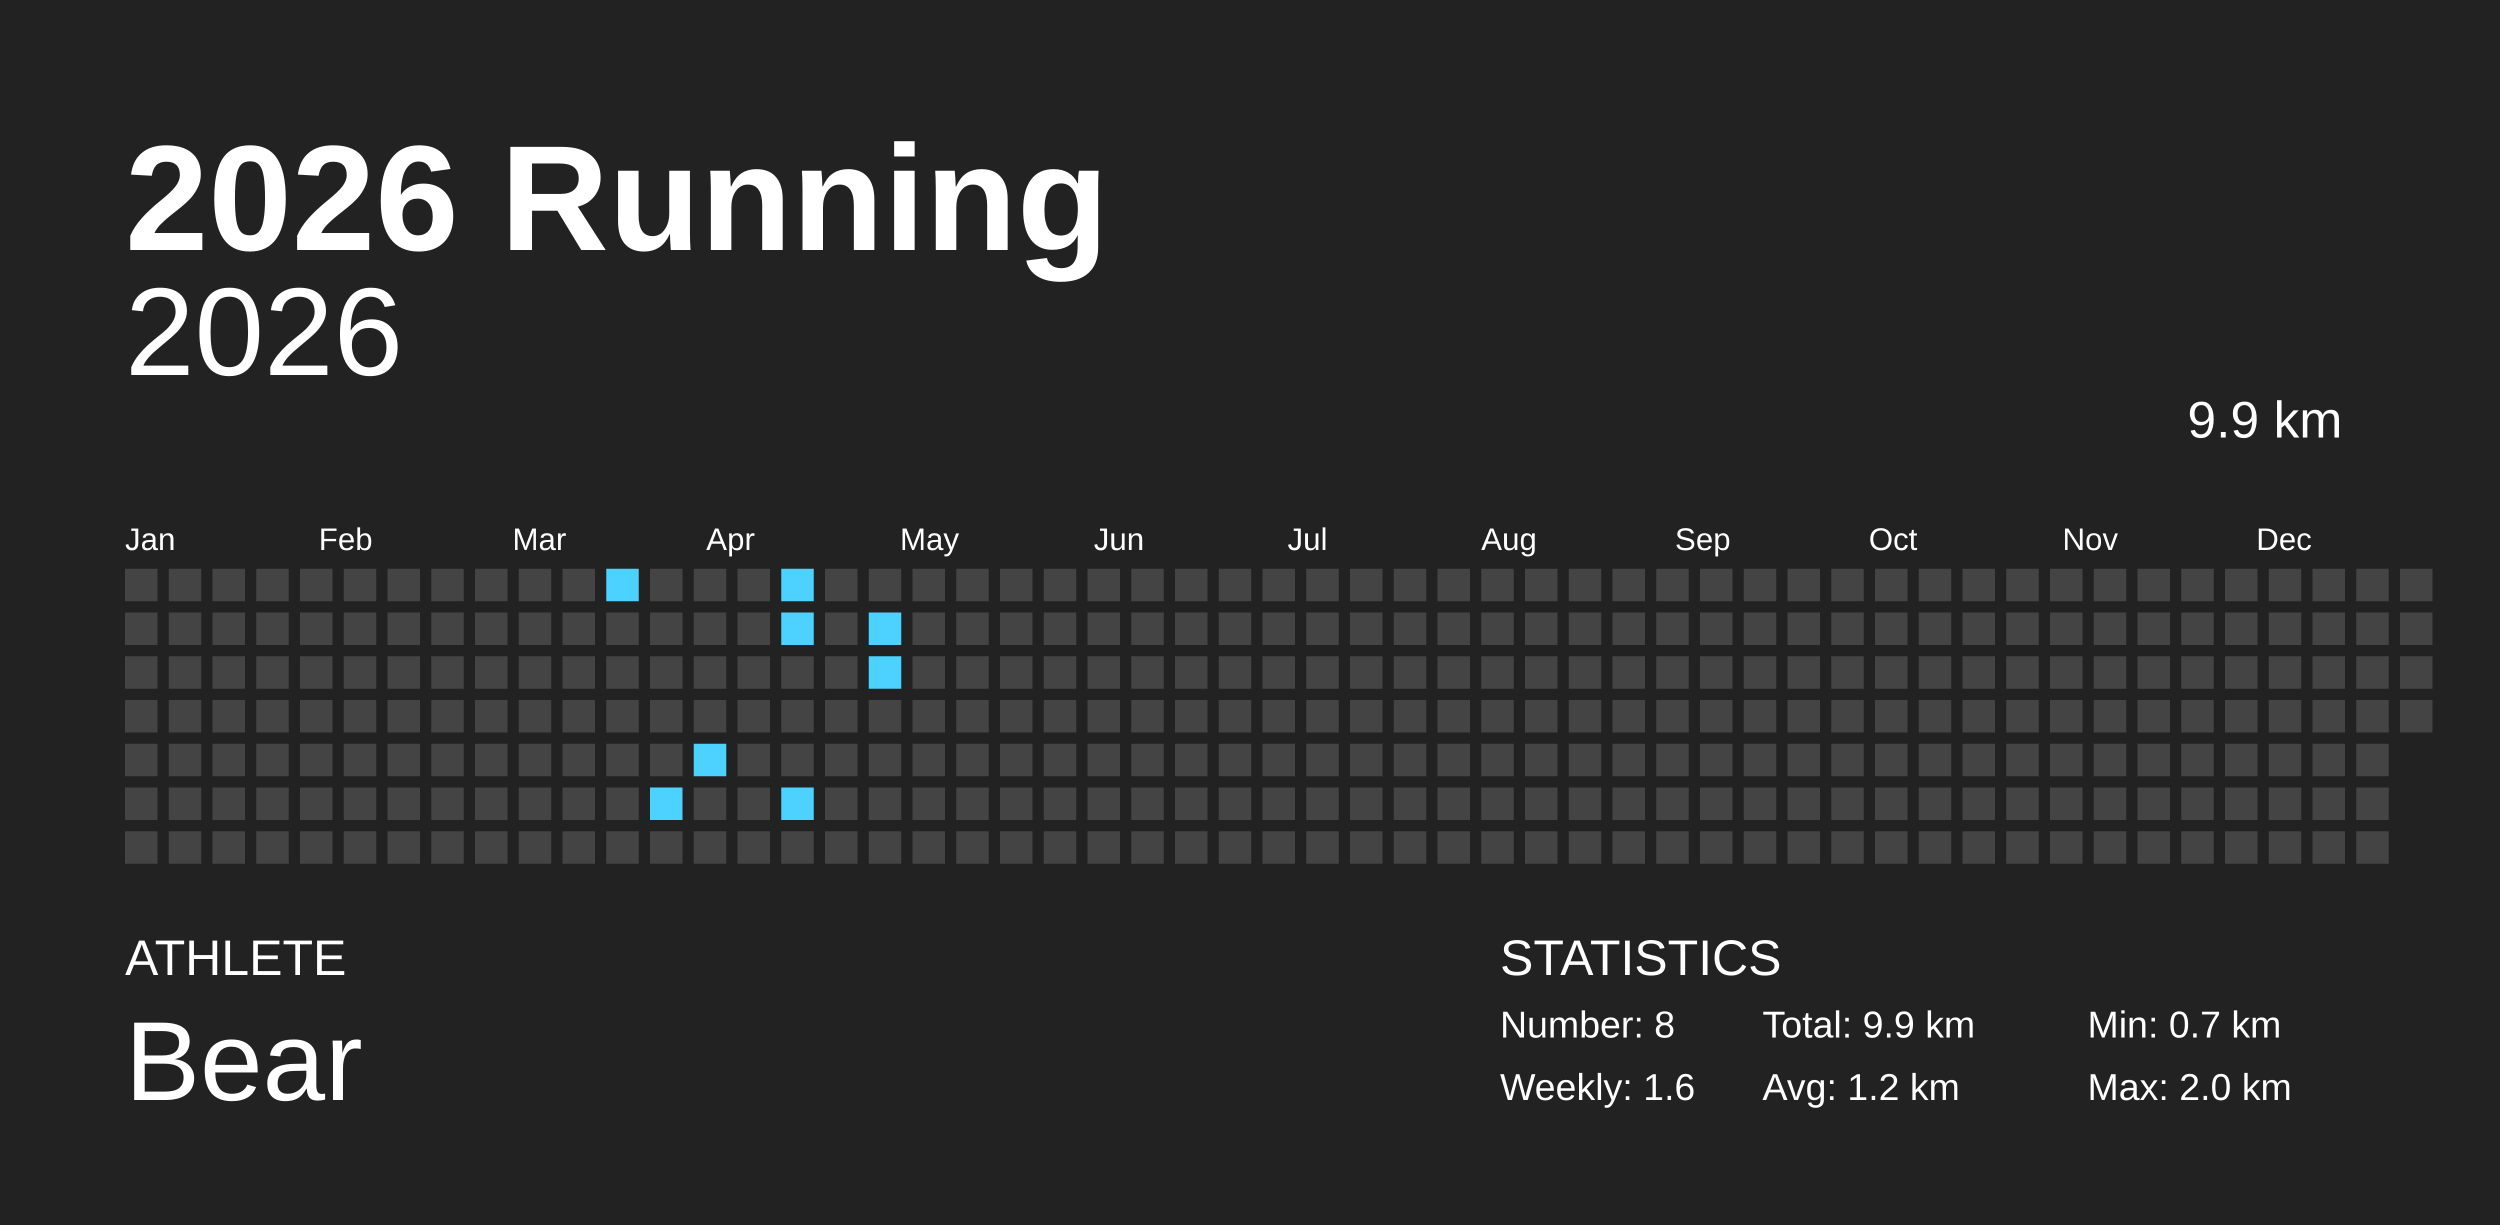
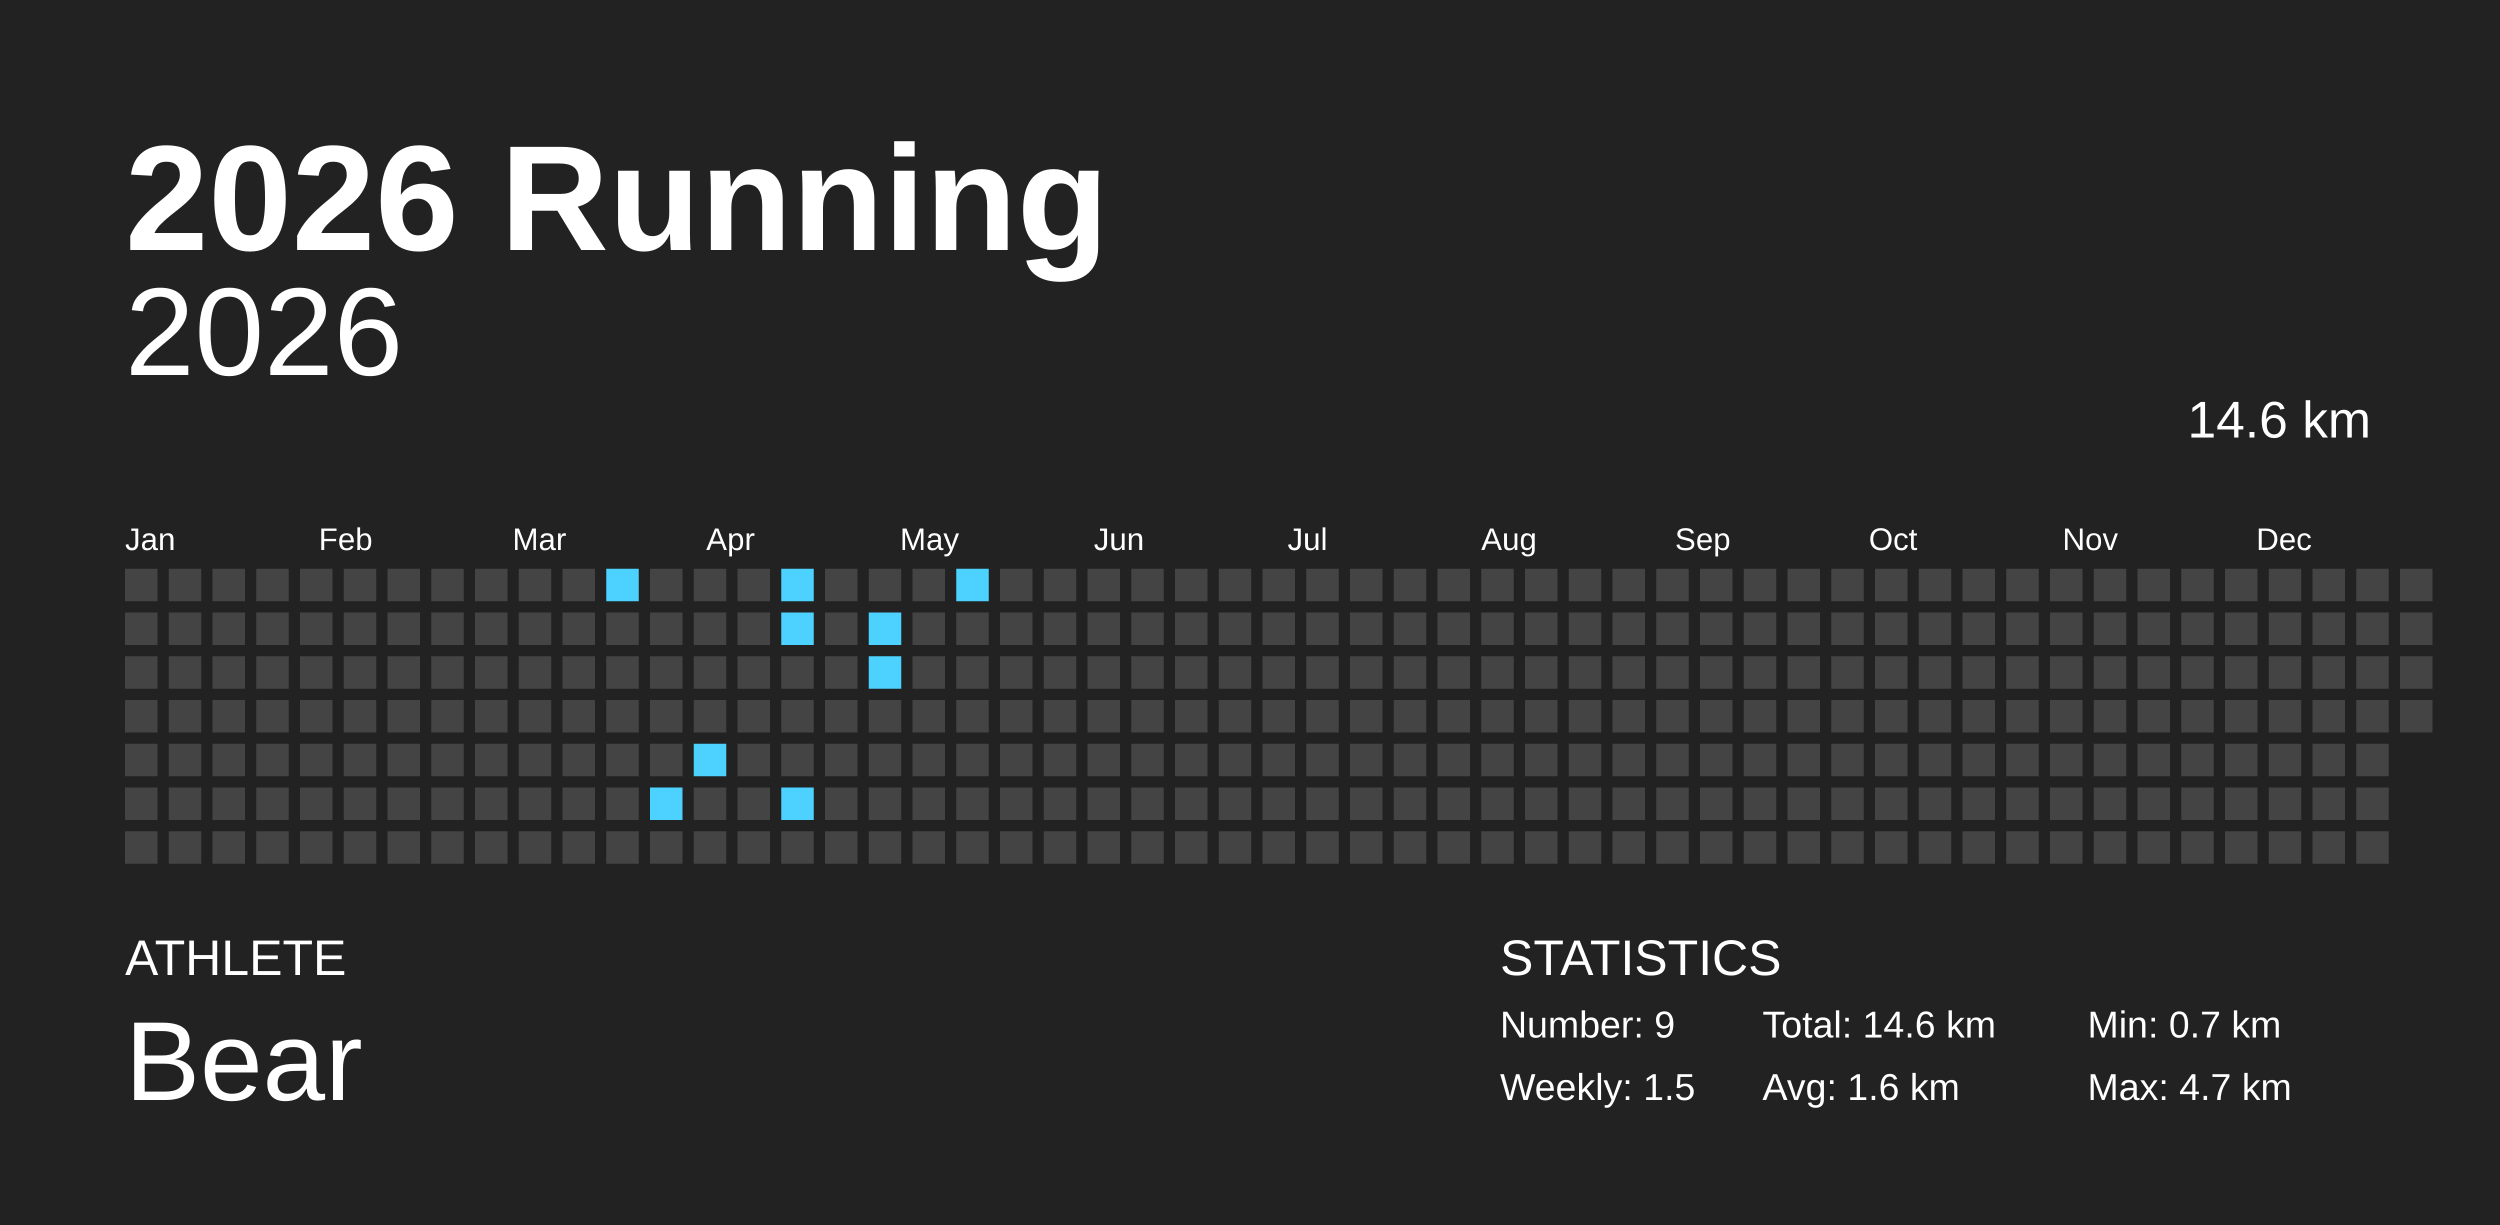
<svg xmlns="http://www.w3.org/2000/svg" baseProfile="full" height="98mm" version="1.1" viewBox="0,0,200,98" width="200mm">
  <defs />
  <rect fill="#222222" height="98" width="200" x="0" y="0" />
  <text fill="#FFFFFF" style="font-size:12px; font-family:Arial; font-weight:bold;" x="10" y="20">2026 Running</text>
  <text fill="#FFFFFF" style="font-size:4px; font-family:Arial" x="10" y="78">ATHLETE</text>
  <text fill="#FFFFFF" style="font-size:9px; font-family:Arial" x="10" y="88">Bear</text>
  <text fill="#FFFFFF" style="font-size:4px; font-family:Arial" x="120" y="78">STATISTICS</text>
-   <text fill="#FFFFFF" style="font-size:3px; font-family:Arial" x="120" y="83">Number: 8</text>
-   <text fill="#FFFFFF" style="font-size:3px; font-family:Arial" x="120" y="88">Weekly: 1.6</text>
-   <text fill="#FFFFFF" style="font-size:3px; font-family:Arial" x="141" y="83">Total: 9.9 km</text>
-   <text fill="#FFFFFF" style="font-size:3px; font-family:Arial" x="141" y="88">Avg: 1.2 km</text>
+   <text fill="#FFFFFF" style="font-size:3px; font-family:Arial" x="120" y="83">Number: 9</text>
+   <text fill="#FFFFFF" style="font-size:3px; font-family:Arial" x="120" y="88">Weekly: 1.5</text>
+   <text fill="#FFFFFF" style="font-size:3px; font-family:Arial" x="141" y="83">Total: 14.6 km</text>
+   <text fill="#FFFFFF" style="font-size:3px; font-family:Arial" x="141" y="88">Avg: 1.6 km</text>
  <text fill="#FFFFFF" style="font-size:3px; font-family:Arial" x="167" y="83">Min: 0.7 km</text>
-   <text fill="#FFFFFF" style="font-size:3px; font-family:Arial" x="167" y="88">Max: 2.0 km</text>
+   <text fill="#FFFFFF" style="font-size:3px; font-family:Arial" x="167" y="88">Max: 4.7 km</text>
  <text alignment-baseline="hanging" fill="#FFFFFF" style="font-size:10.0px; font-family:Arial;" x="10" y="30">2026</text>
-   <text alignment-baseline="hanging" fill="#FFFFFF" style="font-size:4.125px; font-family:Arial;" x="175" y="35">9.9 km</text>
+   <text alignment-baseline="hanging" fill="#FFFFFF" style="font-size:4.125px; font-family:Arial;" x="175" y="35">14.6 km</text>
  <text fill="#FFFFFF" style="font-size:2.5px; font-family:Arial" x="10.0" y="44">Jan</text>
  <text fill="#FFFFFF" style="font-size:2.5px; font-family:Arial" x="25.5" y="44">Feb</text>
  <text fill="#FFFFFF" style="font-size:2.5px; font-family:Arial" x="41.0" y="44">Mar</text>
  <text fill="#FFFFFF" style="font-size:2.5px; font-family:Arial" x="56.5" y="44">Apr</text>
  <text fill="#FFFFFF" style="font-size:2.5px; font-family:Arial" x="72.0" y="44">May</text>
  <text fill="#FFFFFF" style="font-size:2.5px; font-family:Arial" x="87.5" y="44">Jun</text>
  <text fill="#FFFFFF" style="font-size:2.5px; font-family:Arial" x="103.0" y="44">Jul</text>
  <text fill="#FFFFFF" style="font-size:2.5px; font-family:Arial" x="118.5" y="44">Aug</text>
  <text fill="#FFFFFF" style="font-size:2.5px; font-family:Arial" x="134.0" y="44">Sep</text>
  <text fill="#FFFFFF" style="font-size:2.5px; font-family:Arial" x="149.5" y="44">Oct</text>
  <text fill="#FFFFFF" style="font-size:2.5px; font-family:Arial" x="165.0" y="44">Nov</text>
  <text fill="#FFFFFF" style="font-size:2.5px; font-family:Arial" x="180.5" y="44">Dec</text>
  <rect fill="#444444" height="2.6" width="2.6" x="10.0" y="45.5" />
  <rect fill="#444444" height="2.6" width="2.6" x="10.0" y="49.0" />
  <rect fill="#444444" height="2.6" width="2.6" x="10.0" y="52.5" />
  <rect fill="#444444" height="2.6" width="2.6" x="10.0" y="56.0" />
  <rect fill="#444444" height="2.6" width="2.6" x="10.0" y="59.5" />
  <rect fill="#444444" height="2.6" width="2.6" x="10.0" y="63.0" />
  <rect fill="#444444" height="2.6" width="2.6" x="10.0" y="66.5" />
  <rect fill="#444444" height="2.6" width="2.6" x="13.5" y="45.5" />
  <rect fill="#444444" height="2.6" width="2.6" x="13.5" y="49.0" />
  <rect fill="#444444" height="2.6" width="2.6" x="13.5" y="52.5" />
  <rect fill="#444444" height="2.6" width="2.6" x="13.5" y="56.0" />
  <rect fill="#444444" height="2.6" width="2.6" x="13.5" y="59.5" />
  <rect fill="#444444" height="2.6" width="2.6" x="13.5" y="63.0" />
  <rect fill="#444444" height="2.6" width="2.6" x="13.5" y="66.5" />
  <rect fill="#444444" height="2.6" width="2.6" x="17.0" y="45.5" />
  <rect fill="#444444" height="2.6" width="2.6" x="17.0" y="49.0" />
  <rect fill="#444444" height="2.6" width="2.6" x="17.0" y="52.5" />
  <rect fill="#444444" height="2.6" width="2.6" x="17.0" y="56.0" />
  <rect fill="#444444" height="2.6" width="2.6" x="17.0" y="59.5" />
  <rect fill="#444444" height="2.6" width="2.6" x="17.0" y="63.0" />
  <rect fill="#444444" height="2.6" width="2.6" x="17.0" y="66.5" />
  <rect fill="#444444" height="2.6" width="2.6" x="20.5" y="45.5" />
  <rect fill="#444444" height="2.6" width="2.6" x="20.5" y="49.0" />
  <rect fill="#444444" height="2.6" width="2.6" x="20.5" y="52.5" />
  <rect fill="#444444" height="2.6" width="2.6" x="20.5" y="56.0" />
  <rect fill="#444444" height="2.6" width="2.6" x="20.5" y="59.5" />
  <rect fill="#444444" height="2.6" width="2.6" x="20.5" y="63.0" />
  <rect fill="#444444" height="2.6" width="2.6" x="20.5" y="66.5" />
  <rect fill="#444444" height="2.6" width="2.6" x="24.0" y="45.5" />
  <rect fill="#444444" height="2.6" width="2.6" x="24.0" y="49.0" />
  <rect fill="#444444" height="2.6" width="2.6" x="24.0" y="52.5" />
  <rect fill="#444444" height="2.6" width="2.6" x="24.0" y="56.0" />
  <rect fill="#444444" height="2.6" width="2.6" x="24.0" y="59.5" />
  <rect fill="#444444" height="2.6" width="2.6" x="24.0" y="63.0" />
  <rect fill="#444444" height="2.6" width="2.6" x="24.0" y="66.5" />
  <rect fill="#444444" height="2.6" width="2.6" x="27.5" y="45.5" />
  <rect fill="#444444" height="2.6" width="2.6" x="27.5" y="49.0" />
  <rect fill="#444444" height="2.6" width="2.6" x="27.5" y="52.5" />
  <rect fill="#444444" height="2.6" width="2.6" x="27.5" y="56.0" />
  <rect fill="#444444" height="2.6" width="2.6" x="27.5" y="59.5" />
  <rect fill="#444444" height="2.6" width="2.6" x="27.5" y="63.0" />
  <rect fill="#444444" height="2.6" width="2.6" x="27.5" y="66.5" />
  <rect fill="#444444" height="2.6" width="2.6" x="31.0" y="45.5" />
  <rect fill="#444444" height="2.6" width="2.6" x="31.0" y="49.0" />
  <rect fill="#444444" height="2.6" width="2.6" x="31.0" y="52.5" />
  <rect fill="#444444" height="2.6" width="2.6" x="31.0" y="56.0" />
  <rect fill="#444444" height="2.6" width="2.6" x="31.0" y="59.5" />
  <rect fill="#444444" height="2.6" width="2.6" x="31.0" y="63.0" />
  <rect fill="#444444" height="2.6" width="2.6" x="31.0" y="66.5" />
  <rect fill="#444444" height="2.6" width="2.6" x="34.5" y="45.5" />
  <rect fill="#444444" height="2.6" width="2.6" x="34.5" y="49.0" />
  <rect fill="#444444" height="2.6" width="2.6" x="34.5" y="52.5" />
  <rect fill="#444444" height="2.6" width="2.6" x="34.5" y="56.0" />
  <rect fill="#444444" height="2.6" width="2.6" x="34.5" y="59.5" />
  <rect fill="#444444" height="2.6" width="2.6" x="34.5" y="63.0" />
  <rect fill="#444444" height="2.6" width="2.6" x="34.5" y="66.5" />
  <rect fill="#444444" height="2.6" width="2.6" x="38.0" y="45.5" />
  <rect fill="#444444" height="2.6" width="2.6" x="38.0" y="49.0" />
  <rect fill="#444444" height="2.6" width="2.6" x="38.0" y="52.5" />
  <rect fill="#444444" height="2.6" width="2.6" x="38.0" y="56.0" />
  <rect fill="#444444" height="2.6" width="2.6" x="38.0" y="59.5" />
  <rect fill="#444444" height="2.6" width="2.6" x="38.0" y="63.0" />
  <rect fill="#444444" height="2.6" width="2.6" x="38.0" y="66.5" />
  <rect fill="#444444" height="2.6" width="2.6" x="41.5" y="45.5" />
  <rect fill="#444444" height="2.6" width="2.6" x="41.5" y="49.0" />
  <rect fill="#444444" height="2.6" width="2.6" x="41.5" y="52.5" />
  <rect fill="#444444" height="2.6" width="2.6" x="41.5" y="56.0" />
  <rect fill="#444444" height="2.6" width="2.6" x="41.5" y="59.5" />
  <rect fill="#444444" height="2.6" width="2.6" x="41.5" y="63.0" />
  <rect fill="#444444" height="2.6" width="2.6" x="41.5" y="66.5" />
  <rect fill="#444444" height="2.6" width="2.6" x="45.0" y="45.5" />
  <rect fill="#444444" height="2.6" width="2.6" x="45.0" y="49.0" />
  <rect fill="#444444" height="2.6" width="2.6" x="45.0" y="52.5" />
  <rect fill="#444444" height="2.6" width="2.6" x="45.0" y="56.0" />
  <rect fill="#444444" height="2.6" width="2.6" x="45.0" y="59.5" />
  <rect fill="#444444" height="2.6" width="2.6" x="45.0" y="63.0" />
  <rect fill="#444444" height="2.6" width="2.6" x="45.0" y="66.5" />
  <rect fill="#4dd2ff" height="2.6" width="2.6" x="48.5" y="45.5" />
  <rect fill="#444444" height="2.6" width="2.6" x="48.5" y="49.0" />
  <rect fill="#444444" height="2.6" width="2.6" x="48.5" y="52.5" />
  <rect fill="#444444" height="2.6" width="2.6" x="48.5" y="56.0" />
  <rect fill="#444444" height="2.6" width="2.6" x="48.5" y="59.5" />
  <rect fill="#444444" height="2.6" width="2.6" x="48.5" y="63.0" />
  <rect fill="#444444" height="2.6" width="2.6" x="48.5" y="66.5" />
  <rect fill="#444444" height="2.6" width="2.6" x="52.0" y="45.5" />
  <rect fill="#444444" height="2.6" width="2.6" x="52.0" y="49.0" />
  <rect fill="#444444" height="2.6" width="2.6" x="52.0" y="52.5" />
  <rect fill="#444444" height="2.6" width="2.6" x="52.0" y="56.0" />
  <rect fill="#444444" height="2.6" width="2.6" x="52.0" y="59.5" />
  <rect fill="#4dd2ff" height="2.6" width="2.6" x="52.0" y="63.0" />
  <rect fill="#444444" height="2.6" width="2.6" x="52.0" y="66.5" />
  <rect fill="#444444" height="2.6" width="2.6" x="55.5" y="45.5" />
  <rect fill="#444444" height="2.6" width="2.6" x="55.5" y="49.0" />
  <rect fill="#444444" height="2.6" width="2.6" x="55.5" y="52.5" />
  <rect fill="#444444" height="2.6" width="2.6" x="55.5" y="56.0" />
  <rect fill="#4dd2ff" height="2.6" width="2.6" x="55.5" y="59.5" />
  <rect fill="#444444" height="2.6" width="2.6" x="55.5" y="63.0" />
  <rect fill="#444444" height="2.6" width="2.6" x="55.5" y="66.5" />
  <rect fill="#444444" height="2.6" width="2.6" x="59.0" y="45.5" />
  <rect fill="#444444" height="2.6" width="2.6" x="59.0" y="49.0" />
  <rect fill="#444444" height="2.6" width="2.6" x="59.0" y="52.5" />
  <rect fill="#444444" height="2.6" width="2.6" x="59.0" y="56.0" />
  <rect fill="#444444" height="2.6" width="2.6" x="59.0" y="59.5" />
  <rect fill="#444444" height="2.6" width="2.6" x="59.0" y="63.0" />
  <rect fill="#444444" height="2.6" width="2.6" x="59.0" y="66.5" />
  <rect fill="#4dd2ff" height="2.6" width="2.6" x="62.5" y="45.5" />
  <rect fill="#4dd2ff" height="2.6" width="2.6" x="62.5" y="49.0" />
  <rect fill="#444444" height="2.6" width="2.6" x="62.5" y="52.5" />
  <rect fill="#444444" height="2.6" width="2.6" x="62.5" y="56.0" />
  <rect fill="#444444" height="2.6" width="2.6" x="62.5" y="59.5" />
  <rect fill="#4dd2ff" height="2.6" width="2.6" x="62.5" y="63.0" />
  <rect fill="#444444" height="2.6" width="2.6" x="62.5" y="66.5" />
  <rect fill="#444444" height="2.6" width="2.6" x="66.0" y="45.5" />
  <rect fill="#444444" height="2.6" width="2.6" x="66.0" y="49.0" />
  <rect fill="#444444" height="2.6" width="2.6" x="66.0" y="52.5" />
  <rect fill="#444444" height="2.6" width="2.6" x="66.0" y="56.0" />
  <rect fill="#444444" height="2.6" width="2.6" x="66.0" y="59.5" />
  <rect fill="#444444" height="2.6" width="2.6" x="66.0" y="63.0" />
  <rect fill="#444444" height="2.6" width="2.6" x="66.0" y="66.5" />
  <rect fill="#444444" height="2.6" width="2.6" x="69.5" y="45.5" />
  <rect fill="#4dd2ff" height="2.6" width="2.6" x="69.5" y="49.0" />
  <rect fill="#4dd2ff" height="2.6" width="2.6" x="69.5" y="52.5" />
  <rect fill="#444444" height="2.6" width="2.6" x="69.5" y="56.0" />
  <rect fill="#444444" height="2.6" width="2.6" x="69.5" y="59.5" />
  <rect fill="#444444" height="2.6" width="2.6" x="69.5" y="63.0" />
  <rect fill="#444444" height="2.6" width="2.6" x="69.5" y="66.5" />
  <rect fill="#444444" height="2.6" width="2.6" x="73.0" y="45.5" />
  <rect fill="#444444" height="2.6" width="2.6" x="73.0" y="49.0" />
  <rect fill="#444444" height="2.6" width="2.6" x="73.0" y="52.5" />
  <rect fill="#444444" height="2.6" width="2.6" x="73.0" y="56.0" />
  <rect fill="#444444" height="2.6" width="2.6" x="73.0" y="59.5" />
  <rect fill="#444444" height="2.6" width="2.6" x="73.0" y="63.0" />
  <rect fill="#444444" height="2.6" width="2.6" x="73.0" y="66.5" />
-   <rect fill="#444444" height="2.6" width="2.6" x="76.5" y="45.5" />
+   <rect fill="#4dd2ff" height="2.6" width="2.6" x="76.5" y="45.5" />
  <rect fill="#444444" height="2.6" width="2.6" x="76.5" y="49.0" />
  <rect fill="#444444" height="2.6" width="2.6" x="76.5" y="52.5" />
  <rect fill="#444444" height="2.6" width="2.6" x="76.5" y="56.0" />
  <rect fill="#444444" height="2.6" width="2.6" x="76.5" y="59.5" />
  <rect fill="#444444" height="2.6" width="2.6" x="76.5" y="63.0" />
  <rect fill="#444444" height="2.6" width="2.6" x="76.5" y="66.5" />
  <rect fill="#444444" height="2.6" width="2.6" x="80.0" y="45.5" />
  <rect fill="#444444" height="2.6" width="2.6" x="80.0" y="49.0" />
  <rect fill="#444444" height="2.6" width="2.6" x="80.0" y="52.5" />
  <rect fill="#444444" height="2.6" width="2.6" x="80.0" y="56.0" />
  <rect fill="#444444" height="2.6" width="2.6" x="80.0" y="59.5" />
  <rect fill="#444444" height="2.6" width="2.6" x="80.0" y="63.0" />
  <rect fill="#444444" height="2.6" width="2.6" x="80.0" y="66.5" />
  <rect fill="#444444" height="2.6" width="2.6" x="83.5" y="45.5" />
  <rect fill="#444444" height="2.6" width="2.6" x="83.5" y="49.0" />
  <rect fill="#444444" height="2.6" width="2.6" x="83.5" y="52.5" />
  <rect fill="#444444" height="2.6" width="2.6" x="83.5" y="56.0" />
  <rect fill="#444444" height="2.6" width="2.6" x="83.5" y="59.5" />
  <rect fill="#444444" height="2.6" width="2.6" x="83.5" y="63.0" />
  <rect fill="#444444" height="2.6" width="2.6" x="83.5" y="66.5" />
  <rect fill="#444444" height="2.6" width="2.6" x="87.0" y="45.5" />
  <rect fill="#444444" height="2.6" width="2.6" x="87.0" y="49.0" />
  <rect fill="#444444" height="2.6" width="2.6" x="87.0" y="52.5" />
  <rect fill="#444444" height="2.6" width="2.6" x="87.0" y="56.0" />
  <rect fill="#444444" height="2.6" width="2.6" x="87.0" y="59.5" />
  <rect fill="#444444" height="2.6" width="2.6" x="87.0" y="63.0" />
  <rect fill="#444444" height="2.6" width="2.6" x="87.0" y="66.5" />
  <rect fill="#444444" height="2.6" width="2.6" x="90.5" y="45.5" />
  <rect fill="#444444" height="2.6" width="2.6" x="90.5" y="49.0" />
  <rect fill="#444444" height="2.6" width="2.6" x="90.5" y="52.5" />
  <rect fill="#444444" height="2.6" width="2.6" x="90.5" y="56.0" />
  <rect fill="#444444" height="2.6" width="2.6" x="90.5" y="59.5" />
  <rect fill="#444444" height="2.6" width="2.6" x="90.5" y="63.0" />
  <rect fill="#444444" height="2.6" width="2.6" x="90.5" y="66.5" />
  <rect fill="#444444" height="2.6" width="2.6" x="94.0" y="45.5" />
  <rect fill="#444444" height="2.6" width="2.6" x="94.0" y="49.0" />
  <rect fill="#444444" height="2.6" width="2.6" x="94.0" y="52.5" />
  <rect fill="#444444" height="2.6" width="2.6" x="94.0" y="56.0" />
  <rect fill="#444444" height="2.6" width="2.6" x="94.0" y="59.5" />
  <rect fill="#444444" height="2.6" width="2.6" x="94.0" y="63.0" />
  <rect fill="#444444" height="2.6" width="2.6" x="94.0" y="66.5" />
  <rect fill="#444444" height="2.6" width="2.6" x="97.5" y="45.5" />
  <rect fill="#444444" height="2.6" width="2.6" x="97.5" y="49.0" />
  <rect fill="#444444" height="2.6" width="2.6" x="97.5" y="52.5" />
  <rect fill="#444444" height="2.6" width="2.6" x="97.5" y="56.0" />
  <rect fill="#444444" height="2.6" width="2.6" x="97.5" y="59.5" />
  <rect fill="#444444" height="2.6" width="2.6" x="97.5" y="63.0" />
  <rect fill="#444444" height="2.6" width="2.6" x="97.5" y="66.5" />
  <rect fill="#444444" height="2.6" width="2.6" x="101.0" y="45.5" />
  <rect fill="#444444" height="2.6" width="2.6" x="101.0" y="49.0" />
  <rect fill="#444444" height="2.6" width="2.6" x="101.0" y="52.5" />
  <rect fill="#444444" height="2.6" width="2.6" x="101.0" y="56.0" />
  <rect fill="#444444" height="2.6" width="2.6" x="101.0" y="59.5" />
  <rect fill="#444444" height="2.6" width="2.6" x="101.0" y="63.0" />
  <rect fill="#444444" height="2.6" width="2.6" x="101.0" y="66.5" />
  <rect fill="#444444" height="2.6" width="2.6" x="104.5" y="45.5" />
  <rect fill="#444444" height="2.6" width="2.6" x="104.5" y="49.0" />
  <rect fill="#444444" height="2.6" width="2.6" x="104.5" y="52.5" />
  <rect fill="#444444" height="2.6" width="2.6" x="104.5" y="56.0" />
  <rect fill="#444444" height="2.6" width="2.6" x="104.5" y="59.5" />
  <rect fill="#444444" height="2.6" width="2.6" x="104.5" y="63.0" />
  <rect fill="#444444" height="2.6" width="2.6" x="104.5" y="66.5" />
  <rect fill="#444444" height="2.6" width="2.6" x="108.0" y="45.5" />
  <rect fill="#444444" height="2.6" width="2.6" x="108.0" y="49.0" />
  <rect fill="#444444" height="2.6" width="2.6" x="108.0" y="52.5" />
  <rect fill="#444444" height="2.6" width="2.6" x="108.0" y="56.0" />
  <rect fill="#444444" height="2.6" width="2.6" x="108.0" y="59.5" />
  <rect fill="#444444" height="2.6" width="2.6" x="108.0" y="63.0" />
  <rect fill="#444444" height="2.6" width="2.6" x="108.0" y="66.5" />
  <rect fill="#444444" height="2.6" width="2.6" x="111.5" y="45.5" />
  <rect fill="#444444" height="2.6" width="2.6" x="111.5" y="49.0" />
  <rect fill="#444444" height="2.6" width="2.6" x="111.5" y="52.5" />
  <rect fill="#444444" height="2.6" width="2.6" x="111.5" y="56.0" />
  <rect fill="#444444" height="2.6" width="2.6" x="111.5" y="59.5" />
  <rect fill="#444444" height="2.6" width="2.6" x="111.5" y="63.0" />
  <rect fill="#444444" height="2.6" width="2.6" x="111.5" y="66.5" />
  <rect fill="#444444" height="2.6" width="2.6" x="115.0" y="45.5" />
  <rect fill="#444444" height="2.6" width="2.6" x="115.0" y="49.0" />
  <rect fill="#444444" height="2.6" width="2.6" x="115.0" y="52.5" />
  <rect fill="#444444" height="2.6" width="2.6" x="115.0" y="56.0" />
  <rect fill="#444444" height="2.6" width="2.6" x="115.0" y="59.5" />
  <rect fill="#444444" height="2.6" width="2.6" x="115.0" y="63.0" />
  <rect fill="#444444" height="2.6" width="2.6" x="115.0" y="66.5" />
  <rect fill="#444444" height="2.6" width="2.6" x="118.5" y="45.5" />
  <rect fill="#444444" height="2.6" width="2.6" x="118.5" y="49.0" />
  <rect fill="#444444" height="2.6" width="2.6" x="118.5" y="52.5" />
  <rect fill="#444444" height="2.6" width="2.6" x="118.5" y="56.0" />
  <rect fill="#444444" height="2.6" width="2.6" x="118.5" y="59.5" />
  <rect fill="#444444" height="2.6" width="2.6" x="118.5" y="63.0" />
  <rect fill="#444444" height="2.6" width="2.6" x="118.5" y="66.5" />
  <rect fill="#444444" height="2.6" width="2.6" x="122.0" y="45.5" />
  <rect fill="#444444" height="2.6" width="2.6" x="122.0" y="49.0" />
  <rect fill="#444444" height="2.6" width="2.6" x="122.0" y="52.5" />
  <rect fill="#444444" height="2.6" width="2.6" x="122.0" y="56.0" />
  <rect fill="#444444" height="2.6" width="2.6" x="122.0" y="59.5" />
  <rect fill="#444444" height="2.6" width="2.6" x="122.0" y="63.0" />
  <rect fill="#444444" height="2.6" width="2.6" x="122.0" y="66.5" />
  <rect fill="#444444" height="2.6" width="2.6" x="125.5" y="45.5" />
  <rect fill="#444444" height="2.6" width="2.6" x="125.5" y="49.0" />
  <rect fill="#444444" height="2.6" width="2.6" x="125.5" y="52.5" />
  <rect fill="#444444" height="2.6" width="2.6" x="125.5" y="56.0" />
  <rect fill="#444444" height="2.6" width="2.6" x="125.5" y="59.5" />
  <rect fill="#444444" height="2.6" width="2.6" x="125.5" y="63.0" />
  <rect fill="#444444" height="2.6" width="2.6" x="125.5" y="66.5" />
  <rect fill="#444444" height="2.6" width="2.6" x="129.0" y="45.5" />
  <rect fill="#444444" height="2.6" width="2.6" x="129.0" y="49.0" />
  <rect fill="#444444" height="2.6" width="2.6" x="129.0" y="52.5" />
  <rect fill="#444444" height="2.6" width="2.6" x="129.0" y="56.0" />
  <rect fill="#444444" height="2.6" width="2.6" x="129.0" y="59.5" />
  <rect fill="#444444" height="2.6" width="2.6" x="129.0" y="63.0" />
  <rect fill="#444444" height="2.6" width="2.6" x="129.0" y="66.5" />
  <rect fill="#444444" height="2.6" width="2.6" x="132.5" y="45.5" />
  <rect fill="#444444" height="2.6" width="2.6" x="132.5" y="49.0" />
  <rect fill="#444444" height="2.6" width="2.6" x="132.5" y="52.5" />
  <rect fill="#444444" height="2.6" width="2.6" x="132.5" y="56.0" />
  <rect fill="#444444" height="2.6" width="2.6" x="132.5" y="59.5" />
  <rect fill="#444444" height="2.6" width="2.6" x="132.5" y="63.0" />
  <rect fill="#444444" height="2.6" width="2.6" x="132.5" y="66.5" />
  <rect fill="#444444" height="2.6" width="2.6" x="136.0" y="45.5" />
  <rect fill="#444444" height="2.6" width="2.6" x="136.0" y="49.0" />
  <rect fill="#444444" height="2.6" width="2.6" x="136.0" y="52.5" />
  <rect fill="#444444" height="2.6" width="2.6" x="136.0" y="56.0" />
  <rect fill="#444444" height="2.6" width="2.6" x="136.0" y="59.5" />
  <rect fill="#444444" height="2.6" width="2.6" x="136.0" y="63.0" />
  <rect fill="#444444" height="2.6" width="2.6" x="136.0" y="66.5" />
  <rect fill="#444444" height="2.6" width="2.6" x="139.5" y="45.5" />
  <rect fill="#444444" height="2.6" width="2.6" x="139.5" y="49.0" />
  <rect fill="#444444" height="2.6" width="2.6" x="139.5" y="52.5" />
  <rect fill="#444444" height="2.6" width="2.6" x="139.5" y="56.0" />
  <rect fill="#444444" height="2.6" width="2.6" x="139.5" y="59.5" />
  <rect fill="#444444" height="2.6" width="2.6" x="139.5" y="63.0" />
  <rect fill="#444444" height="2.6" width="2.6" x="139.5" y="66.5" />
  <rect fill="#444444" height="2.6" width="2.6" x="143.0" y="45.5" />
  <rect fill="#444444" height="2.6" width="2.6" x="143.0" y="49.0" />
  <rect fill="#444444" height="2.6" width="2.6" x="143.0" y="52.5" />
  <rect fill="#444444" height="2.6" width="2.6" x="143.0" y="56.0" />
  <rect fill="#444444" height="2.6" width="2.6" x="143.0" y="59.5" />
  <rect fill="#444444" height="2.6" width="2.6" x="143.0" y="63.0" />
  <rect fill="#444444" height="2.6" width="2.6" x="143.0" y="66.5" />
  <rect fill="#444444" height="2.6" width="2.6" x="146.5" y="45.5" />
  <rect fill="#444444" height="2.6" width="2.6" x="146.5" y="49.0" />
  <rect fill="#444444" height="2.6" width="2.6" x="146.5" y="52.5" />
  <rect fill="#444444" height="2.6" width="2.6" x="146.5" y="56.0" />
  <rect fill="#444444" height="2.6" width="2.6" x="146.5" y="59.5" />
  <rect fill="#444444" height="2.6" width="2.6" x="146.5" y="63.0" />
  <rect fill="#444444" height="2.6" width="2.6" x="146.5" y="66.5" />
  <rect fill="#444444" height="2.6" width="2.6" x="150.0" y="45.5" />
  <rect fill="#444444" height="2.6" width="2.6" x="150.0" y="49.0" />
  <rect fill="#444444" height="2.6" width="2.6" x="150.0" y="52.5" />
  <rect fill="#444444" height="2.6" width="2.6" x="150.0" y="56.0" />
  <rect fill="#444444" height="2.6" width="2.6" x="150.0" y="59.5" />
  <rect fill="#444444" height="2.6" width="2.6" x="150.0" y="63.0" />
  <rect fill="#444444" height="2.6" width="2.6" x="150.0" y="66.5" />
  <rect fill="#444444" height="2.6" width="2.6" x="153.5" y="45.5" />
  <rect fill="#444444" height="2.6" width="2.6" x="153.5" y="49.0" />
  <rect fill="#444444" height="2.6" width="2.6" x="153.5" y="52.5" />
  <rect fill="#444444" height="2.6" width="2.6" x="153.5" y="56.0" />
  <rect fill="#444444" height="2.6" width="2.6" x="153.5" y="59.5" />
  <rect fill="#444444" height="2.6" width="2.6" x="153.5" y="63.0" />
  <rect fill="#444444" height="2.6" width="2.6" x="153.5" y="66.5" />
  <rect fill="#444444" height="2.6" width="2.6" x="157.0" y="45.5" />
  <rect fill="#444444" height="2.6" width="2.6" x="157.0" y="49.0" />
  <rect fill="#444444" height="2.6" width="2.6" x="157.0" y="52.5" />
  <rect fill="#444444" height="2.6" width="2.6" x="157.0" y="56.0" />
  <rect fill="#444444" height="2.6" width="2.6" x="157.0" y="59.5" />
  <rect fill="#444444" height="2.6" width="2.6" x="157.0" y="63.0" />
  <rect fill="#444444" height="2.6" width="2.6" x="157.0" y="66.5" />
  <rect fill="#444444" height="2.6" width="2.6" x="160.5" y="45.5" />
  <rect fill="#444444" height="2.6" width="2.6" x="160.5" y="49.0" />
  <rect fill="#444444" height="2.6" width="2.6" x="160.5" y="52.5" />
  <rect fill="#444444" height="2.6" width="2.6" x="160.5" y="56.0" />
  <rect fill="#444444" height="2.6" width="2.6" x="160.5" y="59.5" />
  <rect fill="#444444" height="2.6" width="2.6" x="160.5" y="63.0" />
  <rect fill="#444444" height="2.6" width="2.6" x="160.5" y="66.5" />
  <rect fill="#444444" height="2.6" width="2.6" x="164.0" y="45.5" />
  <rect fill="#444444" height="2.6" width="2.6" x="164.0" y="49.0" />
  <rect fill="#444444" height="2.6" width="2.6" x="164.0" y="52.5" />
  <rect fill="#444444" height="2.6" width="2.6" x="164.0" y="56.0" />
  <rect fill="#444444" height="2.6" width="2.6" x="164.0" y="59.5" />
  <rect fill="#444444" height="2.6" width="2.6" x="164.0" y="63.0" />
  <rect fill="#444444" height="2.6" width="2.6" x="164.0" y="66.5" />
  <rect fill="#444444" height="2.6" width="2.6" x="167.5" y="45.5" />
  <rect fill="#444444" height="2.6" width="2.6" x="167.5" y="49.0" />
  <rect fill="#444444" height="2.6" width="2.6" x="167.5" y="52.5" />
  <rect fill="#444444" height="2.6" width="2.6" x="167.5" y="56.0" />
  <rect fill="#444444" height="2.6" width="2.6" x="167.5" y="59.5" />
  <rect fill="#444444" height="2.6" width="2.6" x="167.5" y="63.0" />
  <rect fill="#444444" height="2.6" width="2.6" x="167.5" y="66.5" />
  <rect fill="#444444" height="2.6" width="2.6" x="171.0" y="45.5" />
  <rect fill="#444444" height="2.6" width="2.6" x="171.0" y="49.0" />
  <rect fill="#444444" height="2.6" width="2.6" x="171.0" y="52.5" />
  <rect fill="#444444" height="2.6" width="2.6" x="171.0" y="56.0" />
  <rect fill="#444444" height="2.6" width="2.6" x="171.0" y="59.5" />
  <rect fill="#444444" height="2.6" width="2.6" x="171.0" y="63.0" />
  <rect fill="#444444" height="2.6" width="2.6" x="171.0" y="66.5" />
  <rect fill="#444444" height="2.6" width="2.6" x="174.5" y="45.5" />
  <rect fill="#444444" height="2.6" width="2.6" x="174.5" y="49.0" />
  <rect fill="#444444" height="2.6" width="2.6" x="174.5" y="52.5" />
  <rect fill="#444444" height="2.6" width="2.6" x="174.5" y="56.0" />
  <rect fill="#444444" height="2.6" width="2.6" x="174.5" y="59.5" />
  <rect fill="#444444" height="2.6" width="2.6" x="174.5" y="63.0" />
  <rect fill="#444444" height="2.6" width="2.6" x="174.5" y="66.5" />
  <rect fill="#444444" height="2.6" width="2.6" x="178.0" y="45.5" />
  <rect fill="#444444" height="2.6" width="2.6" x="178.0" y="49.0" />
  <rect fill="#444444" height="2.6" width="2.6" x="178.0" y="52.5" />
  <rect fill="#444444" height="2.6" width="2.6" x="178.0" y="56.0" />
  <rect fill="#444444" height="2.6" width="2.6" x="178.0" y="59.5" />
  <rect fill="#444444" height="2.6" width="2.6" x="178.0" y="63.0" />
  <rect fill="#444444" height="2.6" width="2.6" x="178.0" y="66.5" />
  <rect fill="#444444" height="2.6" width="2.6" x="181.5" y="45.5" />
  <rect fill="#444444" height="2.6" width="2.6" x="181.5" y="49.0" />
  <rect fill="#444444" height="2.6" width="2.6" x="181.5" y="52.5" />
  <rect fill="#444444" height="2.6" width="2.6" x="181.5" y="56.0" />
  <rect fill="#444444" height="2.6" width="2.6" x="181.5" y="59.5" />
  <rect fill="#444444" height="2.6" width="2.6" x="181.5" y="63.0" />
  <rect fill="#444444" height="2.6" width="2.6" x="181.5" y="66.5" />
  <rect fill="#444444" height="2.6" width="2.6" x="185.0" y="45.5" />
  <rect fill="#444444" height="2.6" width="2.6" x="185.0" y="49.0" />
  <rect fill="#444444" height="2.6" width="2.6" x="185.0" y="52.5" />
  <rect fill="#444444" height="2.6" width="2.6" x="185.0" y="56.0" />
  <rect fill="#444444" height="2.6" width="2.6" x="185.0" y="59.5" />
  <rect fill="#444444" height="2.6" width="2.6" x="185.0" y="63.0" />
  <rect fill="#444444" height="2.6" width="2.6" x="185.0" y="66.5" />
  <rect fill="#444444" height="2.6" width="2.6" x="188.5" y="45.5" />
  <rect fill="#444444" height="2.6" width="2.6" x="188.5" y="49.0" />
  <rect fill="#444444" height="2.6" width="2.6" x="188.5" y="52.5" />
  <rect fill="#444444" height="2.6" width="2.6" x="188.5" y="56.0" />
  <rect fill="#444444" height="2.6" width="2.6" x="188.5" y="59.5" />
  <rect fill="#444444" height="2.6" width="2.6" x="188.5" y="63.0" />
  <rect fill="#444444" height="2.6" width="2.6" x="188.5" y="66.5" />
  <rect fill="#444444" height="2.6" width="2.6" x="192.0" y="45.5" />
  <rect fill="#444444" height="2.6" width="2.6" x="192.0" y="49.0" />
  <rect fill="#444444" height="2.6" width="2.6" x="192.0" y="52.5" />
  <rect fill="#444444" height="2.6" width="2.6" x="192.0" y="56.0" />
</svg>
